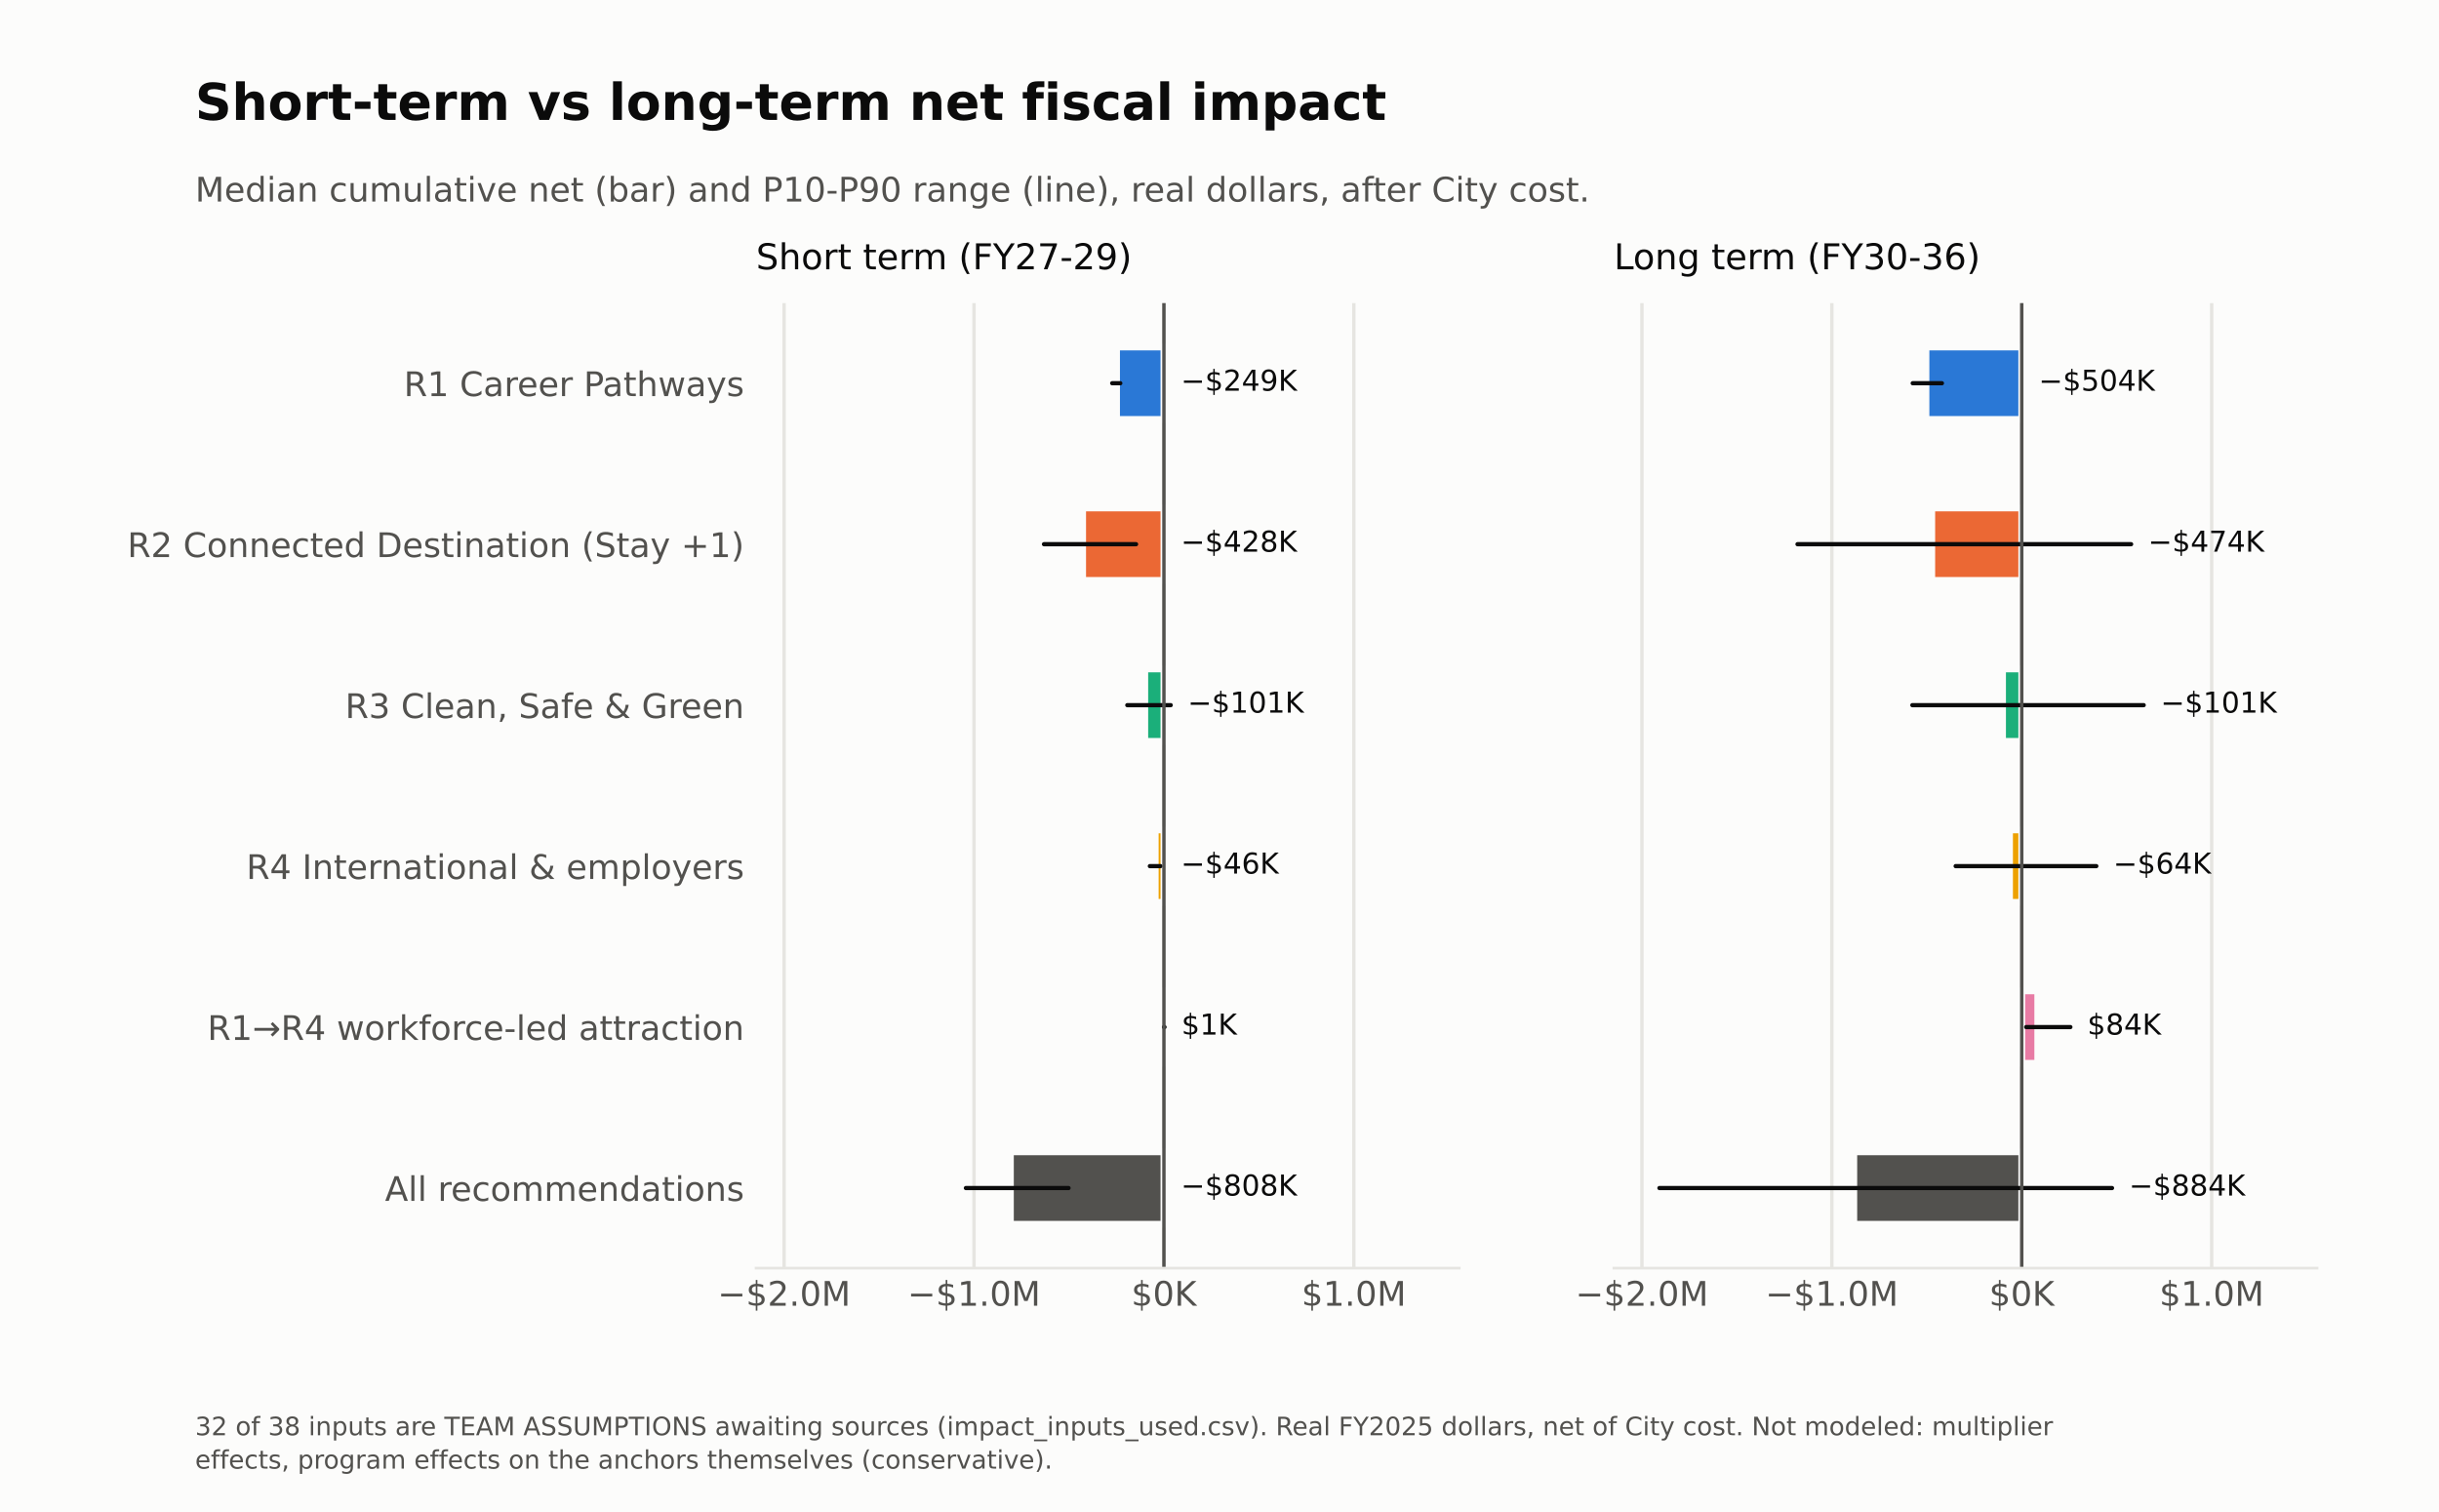
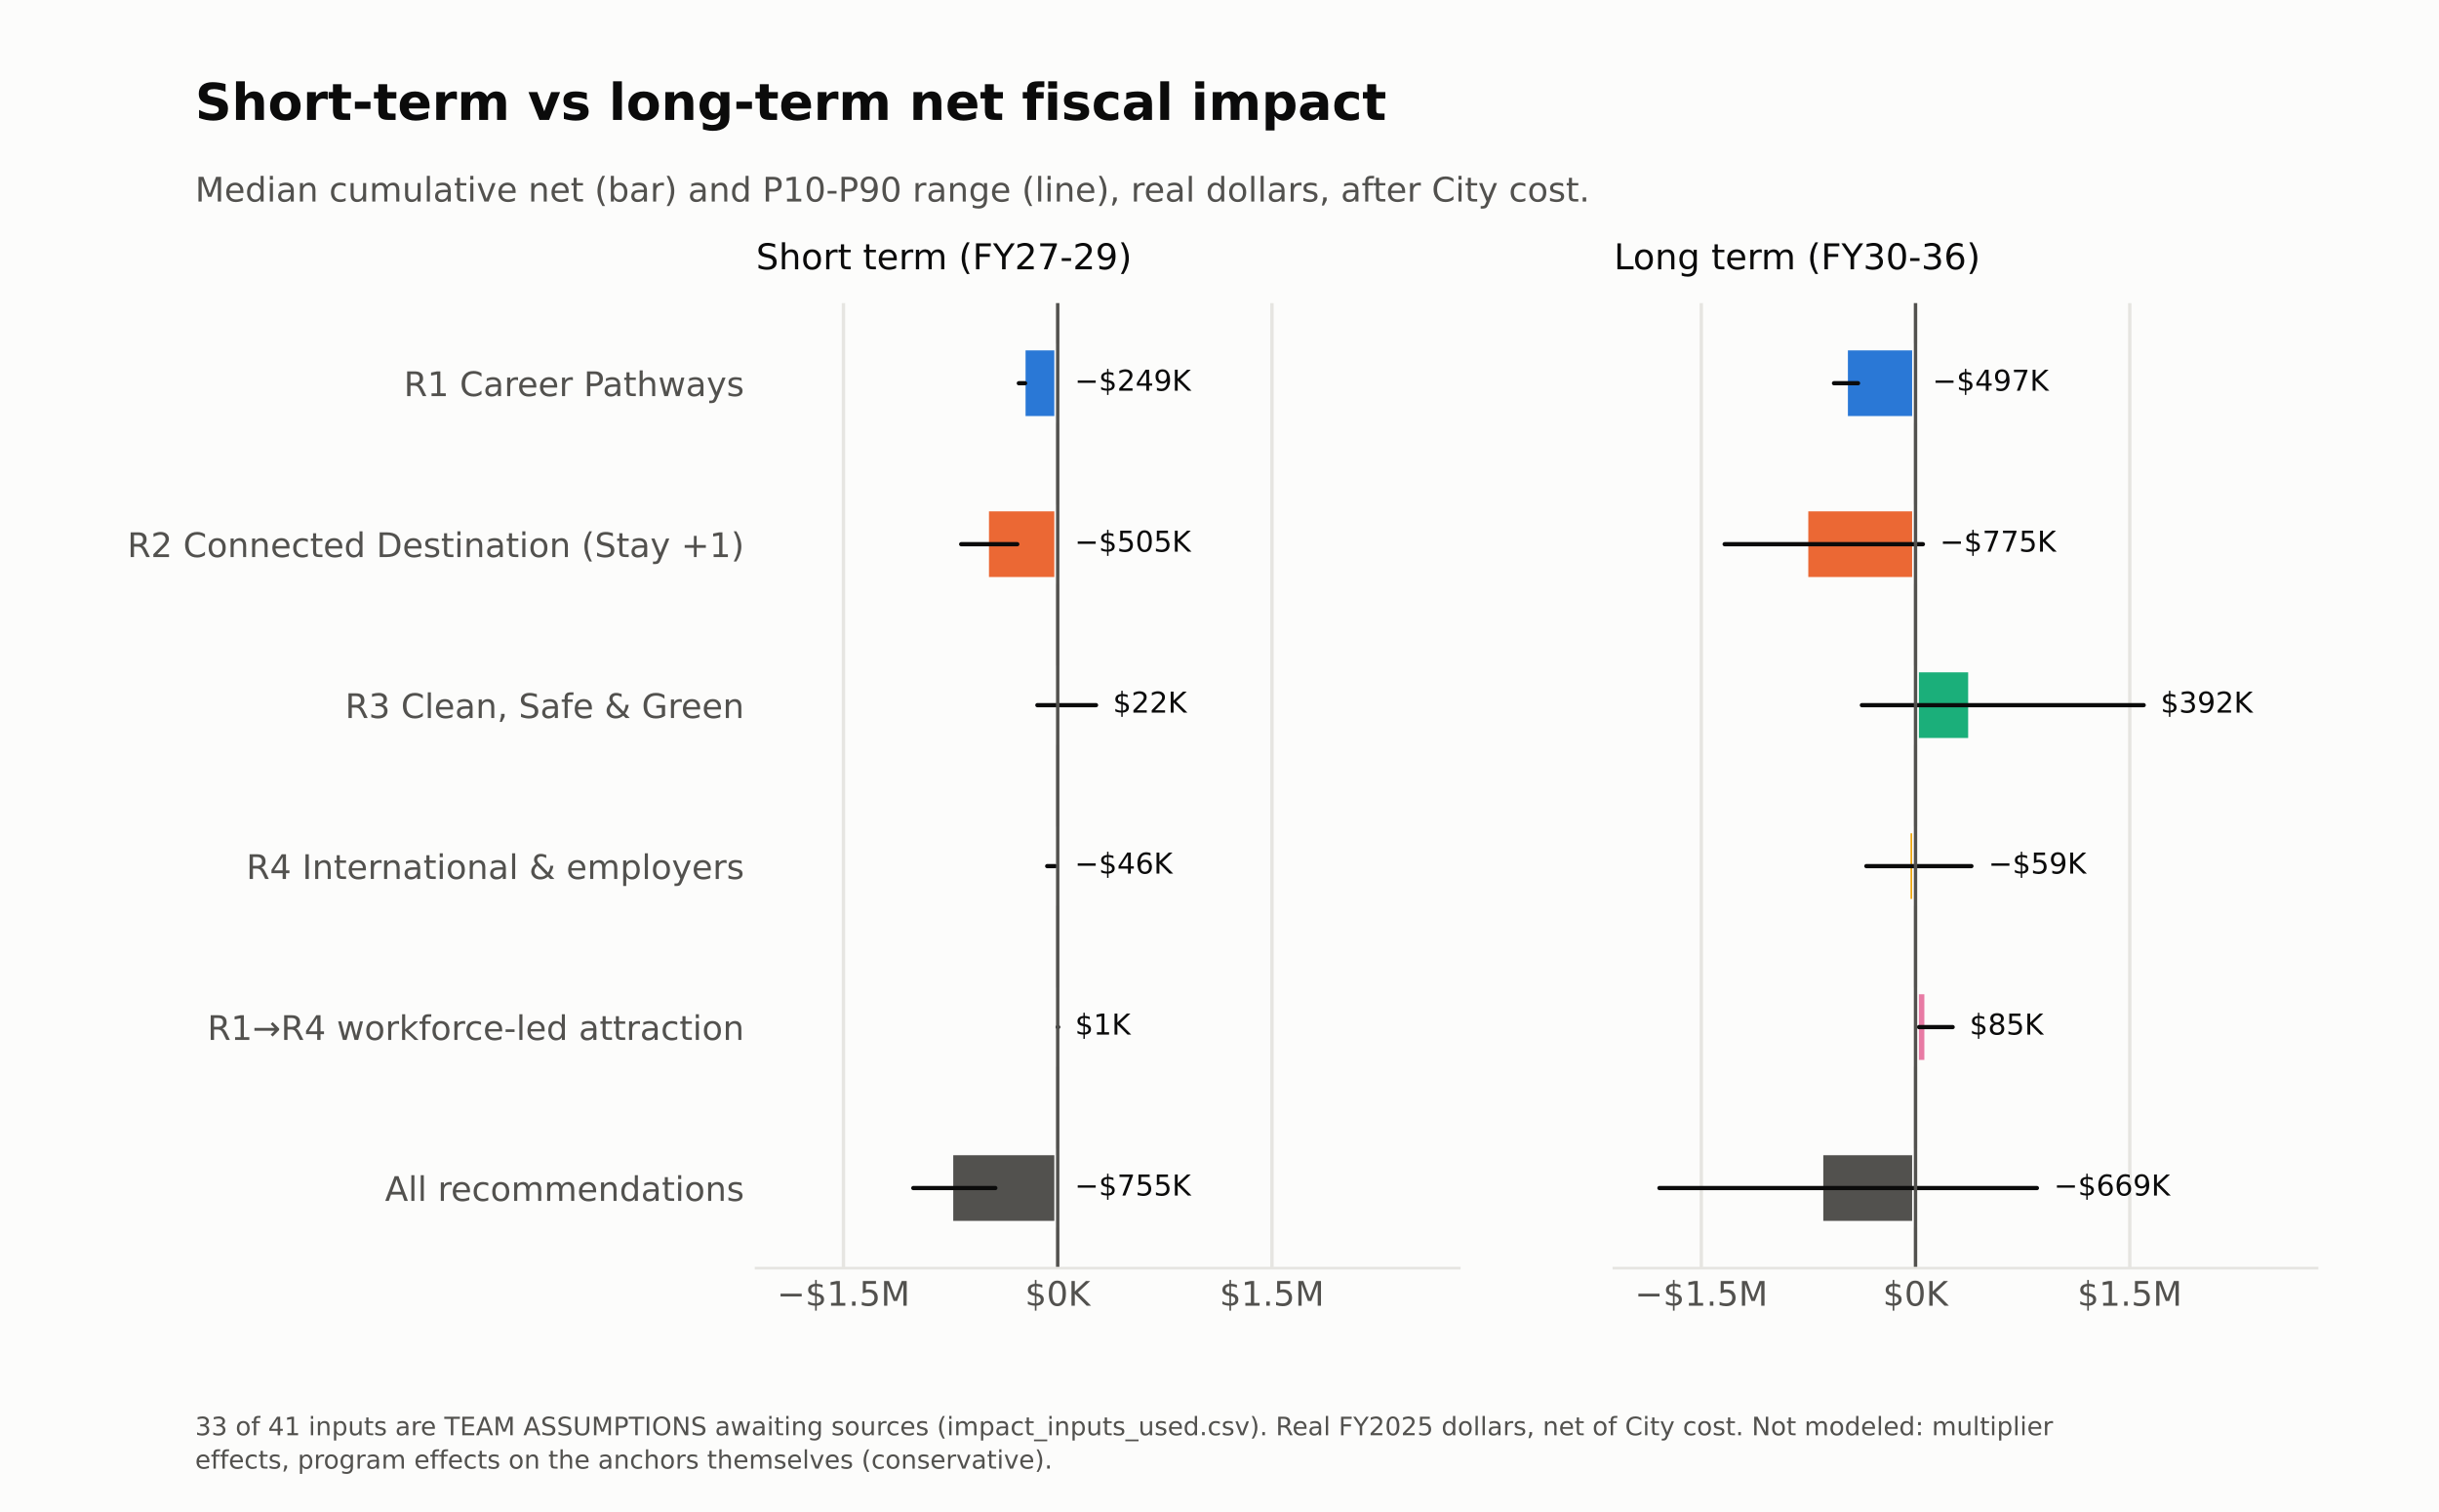
<svg xmlns="http://www.w3.org/2000/svg" width="720pt" height="446.4pt" viewBox="0 0 720 446.4" version="1.1">
  <defs>
    <style type="text/css">*{stroke-linejoin: round; stroke-linecap: butt}</style>
  </defs>
  <g id="figure_1">
    <g id="patch_1">
      <path d="M 0 446.4  L 720 446.4  L 720 0  L 0 0  z " style="fill: #fcfcfb" />
    </g>
    <g id="axes_1">
      <g id="patch_2">
        <path d="M 223.2 374.4  L 430.768 374.4  L 430.768 89.5  L 223.2 89.5  z " style="fill: #fcfcfb" />
      </g>
      <g id="matplotlib.axis_1">
        <g id="xtick_1">
          <g id="line2d_1">
-             <path d="M 231.467 374.4  L 231.467 89.5  " clip-path="url(#p7827987187)" style="fill: none; stroke: #e6e5e1; stroke-linecap: square" />
+             <path d="M 248.992 374.4  L 248.992 89.5  " clip-path="url(#p7827987187)" style="fill: none; stroke: #e6e5e1; stroke-linecap: square" />
          </g>
          <g id="line2d_2" />
          <g id="text_1">
-             <text style="font-size: 10px; font-family: 'DejaVu Sans', 'Bitstream Vera Sans', 'Computer Modern Sans Serif', 'Lucida Grande', 'Verdana', 'Geneva', 'Lucid', 'Arial', 'Helvetica', 'Avant Garde', sans-serif; text-anchor: middle; fill: #52514e" x="231.467" y="385.498" transform="rotate(-0 231.4673 385.4984)">−$2.0M</text>
+             <text style="font-size: 10px; font-family: 'DejaVu Sans', 'Bitstream Vera Sans', 'Computer Modern Sans Serif', 'Lucida Grande', 'Verdana', 'Geneva', 'Lucid', 'Arial', 'Helvetica', 'Avant Garde', sans-serif; text-anchor: middle; fill: #52514e" x="248.992" y="385.498" transform="rotate(-0 248.9922 385.4984)">−$1.5M</text>
          </g>
        </g>
        <g id="xtick_2">
          <g id="line2d_3">
-             <path d="M 287.531 374.4  L 287.531 89.5  " clip-path="url(#p7827987187)" style="fill: none; stroke: #e6e5e1; stroke-linecap: square" />
+             <path d="M 312.237 374.4  L 312.237 89.5  " clip-path="url(#p7827987187)" style="fill: none; stroke: #e6e5e1; stroke-linecap: square" />
          </g>
          <g id="line2d_4" />
          <g id="text_2">
-             <text style="font-size: 10px; font-family: 'DejaVu Sans', 'Bitstream Vera Sans', 'Computer Modern Sans Serif', 'Lucida Grande', 'Verdana', 'Geneva', 'Lucid', 'Arial', 'Helvetica', 'Avant Garde', sans-serif; text-anchor: middle; fill: #52514e" x="287.531" y="385.498" transform="rotate(-0 287.531 385.4984)">−$1.0M</text>
+             <text style="font-size: 10px; font-family: 'DejaVu Sans', 'Bitstream Vera Sans', 'Computer Modern Sans Serif', 'Lucida Grande', 'Verdana', 'Geneva', 'Lucid', 'Arial', 'Helvetica', 'Avant Garde', sans-serif; text-anchor: middle; fill: #52514e" x="312.237" y="385.498" transform="rotate(-0 312.2367 385.4984)">$0K</text>
          </g>
        </g>
        <g id="xtick_3">
          <g id="line2d_5">
-             <path d="M 343.595 374.4  L 343.595 89.5  " clip-path="url(#p7827987187)" style="fill: none; stroke: #e6e5e1; stroke-linecap: square" />
+             <path d="M 375.481 374.4  L 375.481 89.5  " clip-path="url(#p7827987187)" style="fill: none; stroke: #e6e5e1; stroke-linecap: square" />
          </g>
          <g id="line2d_6" />
          <g id="text_3">
-             <text style="font-size: 10px; font-family: 'DejaVu Sans', 'Bitstream Vera Sans', 'Computer Modern Sans Serif', 'Lucida Grande', 'Verdana', 'Geneva', 'Lucid', 'Arial', 'Helvetica', 'Avant Garde', sans-serif; text-anchor: middle; fill: #52514e" x="343.595" y="385.498" transform="rotate(-0 343.5947 385.4984)">$0K</text>
-           </g>
-         </g>
-         <g id="xtick_4">
-           <g id="line2d_7">
-             <path d="M 399.658 374.4  L 399.658 89.5  " clip-path="url(#p7827987187)" style="fill: none; stroke: #e6e5e1; stroke-linecap: square" />
-           </g>
-           <g id="line2d_8" />
-           <g id="text_4">
-             <text style="font-size: 10px; font-family: 'DejaVu Sans', 'Bitstream Vera Sans', 'Computer Modern Sans Serif', 'Lucida Grande', 'Verdana', 'Geneva', 'Lucid', 'Arial', 'Helvetica', 'Avant Garde', sans-serif; text-anchor: middle; fill: #52514e" x="399.658" y="385.498" transform="rotate(-0 399.6583 385.4984)">$1.0M</text>
+             <text style="font-size: 10px; font-family: 'DejaVu Sans', 'Bitstream Vera Sans', 'Computer Modern Sans Serif', 'Lucida Grande', 'Verdana', 'Geneva', 'Lucid', 'Arial', 'Helvetica', 'Avant Garde', sans-serif; text-anchor: middle; fill: #52514e" x="375.481" y="385.498" transform="rotate(-0 375.4812 385.4984)">$1.5M</text>
          </g>
        </g>
      </g>
      <g id="matplotlib.axis_2">
        <g id="ytick_1">
+           <g id="line2d_7" />
+           <g id="text_4">
+             <text style="font-size: 10px; font-family: 'DejaVu Sans', 'Bitstream Vera Sans', 'Computer Modern Sans Serif', 'Lucida Grande', 'Verdana', 'Geneva', 'Lucid', 'Arial', 'Helvetica', 'Avant Garde', sans-serif; text-anchor: end; fill: #52514e" x="219.7" y="116.942" transform="rotate(-0 219.7 116.9419)">R1 Career Pathways</text>
+           </g>
+         </g>
+         <g id="ytick_2">
+           <g id="line2d_8" />
+           <g id="text_5">
+             <text style="font-size: 10px; font-family: 'DejaVu Sans', 'Bitstream Vera Sans', 'Computer Modern Sans Serif', 'Lucida Grande', 'Verdana', 'Geneva', 'Lucid', 'Arial', 'Helvetica', 'Avant Garde', sans-serif; text-anchor: end; fill: #52514e" x="219.7" y="164.465" transform="rotate(-0 219.7 164.4648)">R2 Connected Destination (Stay +1)</text>
+           </g>
+         </g>
+         <g id="ytick_3">
          <g id="line2d_9" />
-           <g id="text_5">
-             <text style="font-size: 10px; font-family: 'DejaVu Sans', 'Bitstream Vera Sans', 'Computer Modern Sans Serif', 'Lucida Grande', 'Verdana', 'Geneva', 'Lucid', 'Arial', 'Helvetica', 'Avant Garde', sans-serif; text-anchor: end; fill: #52514e" x="219.7" y="116.942" transform="rotate(-0 219.7 116.9419)">R1 Career Pathways</text>
-           </g>
-         </g>
-         <g id="ytick_2">
+           <g id="text_6">
+             <text style="font-size: 10px; font-family: 'DejaVu Sans', 'Bitstream Vera Sans', 'Computer Modern Sans Serif', 'Lucida Grande', 'Verdana', 'Geneva', 'Lucid', 'Arial', 'Helvetica', 'Avant Garde', sans-serif; text-anchor: end; fill: #52514e" x="219.7" y="211.988" transform="rotate(-0 219.7 211.9878)">R3 Clean, Safe &amp; Green</text>
+           </g>
+         </g>
+         <g id="ytick_4">
          <g id="line2d_10" />
-           <g id="text_6">
-             <text style="font-size: 10px; font-family: 'DejaVu Sans', 'Bitstream Vera Sans', 'Computer Modern Sans Serif', 'Lucida Grande', 'Verdana', 'Geneva', 'Lucid', 'Arial', 'Helvetica', 'Avant Garde', sans-serif; text-anchor: end; fill: #52514e" x="219.7" y="164.465" transform="rotate(-0 219.7 164.4648)">R2 Connected Destination (Stay +1)</text>
-           </g>
-         </g>
-         <g id="ytick_3">
+           <g id="text_7">
+             <text style="font-size: 10px; font-family: 'DejaVu Sans', 'Bitstream Vera Sans', 'Computer Modern Sans Serif', 'Lucida Grande', 'Verdana', 'Geneva', 'Lucid', 'Arial', 'Helvetica', 'Avant Garde', sans-serif; text-anchor: end; fill: #52514e" x="219.7" y="259.511" transform="rotate(-0 219.7 259.5107)">R4 International &amp; employers</text>
+           </g>
+         </g>
+         <g id="ytick_5">
          <g id="line2d_11" />
-           <g id="text_7">
-             <text style="font-size: 10px; font-family: 'DejaVu Sans', 'Bitstream Vera Sans', 'Computer Modern Sans Serif', 'Lucida Grande', 'Verdana', 'Geneva', 'Lucid', 'Arial', 'Helvetica', 'Avant Garde', sans-serif; text-anchor: end; fill: #52514e" x="219.7" y="211.988" transform="rotate(-0 219.7 211.9878)">R3 Clean, Safe &amp; Green</text>
-           </g>
-         </g>
-         <g id="ytick_4">
+           <g id="text_8">
+             <text style="font-size: 10px; font-family: 'DejaVu Sans', 'Bitstream Vera Sans', 'Computer Modern Sans Serif', 'Lucida Grande', 'Verdana', 'Geneva', 'Lucid', 'Arial', 'Helvetica', 'Avant Garde', sans-serif; text-anchor: end; fill: #52514e" x="219.7" y="307.034" transform="rotate(-0 219.7 307.0336)">R1→R4 workforce-led attraction</text>
+           </g>
+         </g>
+         <g id="ytick_6">
          <g id="line2d_12" />
-           <g id="text_8">
-             <text style="font-size: 10px; font-family: 'DejaVu Sans', 'Bitstream Vera Sans', 'Computer Modern Sans Serif', 'Lucida Grande', 'Verdana', 'Geneva', 'Lucid', 'Arial', 'Helvetica', 'Avant Garde', sans-serif; text-anchor: end; fill: #52514e" x="219.7" y="259.511" transform="rotate(-0 219.7 259.5107)">R4 International &amp; employers</text>
-           </g>
-         </g>
-         <g id="ytick_5">
-           <g id="line2d_13" />
          <g id="text_9">
-             <text style="font-size: 10px; font-family: 'DejaVu Sans', 'Bitstream Vera Sans', 'Computer Modern Sans Serif', 'Lucida Grande', 'Verdana', 'Geneva', 'Lucid', 'Arial', 'Helvetica', 'Avant Garde', sans-serif; text-anchor: end; fill: #52514e" x="219.7" y="307.034" transform="rotate(-0 219.7 307.0336)">R1→R4 workforce-led attraction</text>
-           </g>
-         </g>
-         <g id="ytick_6">
-           <g id="line2d_14" />
-           <g id="text_10">
            <text style="font-size: 10px; font-family: 'DejaVu Sans', 'Bitstream Vera Sans', 'Computer Modern Sans Serif', 'Lucida Grande', 'Verdana', 'Geneva', 'Lucid', 'Arial', 'Helvetica', 'Avant Garde', sans-serif; text-anchor: end; fill: #52514e" x="219.7" y="354.557" transform="rotate(-0 219.7 354.5566)">All recommendations</text>
          </g>
        </g>
      </g>
      <g id="patch_3">
-         <path d="M 343.595 123.835  L 329.612 123.835  L 329.612 102.45  L 343.595 102.45  z " clip-path="url(#p7827987187)" style="fill: #2a78d6; stroke: #fcfcfb; stroke-width: 2; stroke-linejoin: miter" />
+         <path d="M 312.237 123.835  L 301.749 123.835  L 301.749 102.45  L 312.237 102.45  z " clip-path="url(#p7827987187)" style="fill: #2a78d6; stroke: #fcfcfb; stroke-width: 2; stroke-linejoin: miter" />
      </g>
      <g id="patch_4">
-         <path d="M 343.595 171.358  L 319.6 171.358  L 319.6 149.973  L 343.595 149.973  z " clip-path="url(#p7827987187)" style="fill: #eb6834; stroke: #fcfcfb; stroke-width: 2; stroke-linejoin: miter" />
+         <path d="M 312.237 171.358  L 290.947 171.358  L 290.947 149.973  L 312.237 149.973  z " clip-path="url(#p7827987187)" style="fill: #eb6834; stroke: #fcfcfb; stroke-width: 2; stroke-linejoin: miter" />
      </g>
      <g id="patch_5">
-         <path d="M 343.595 218.881  L 337.943 218.881  L 337.943 197.496  L 343.595 197.496  z " clip-path="url(#p7827987187)" style="fill: #1baf7a; stroke: #fcfcfb; stroke-width: 2; stroke-linejoin: miter" />
+         <path d="M 312.237 218.881  L 313.148 218.881  L 313.148 197.496  L 312.237 197.496  z " clip-path="url(#p7827987187)" style="fill: #1baf7a; stroke: #fcfcfb; stroke-width: 2; stroke-linejoin: miter" />
      </g>
      <g id="patch_6">
-         <path d="M 343.595 266.404  L 341.031 266.404  L 341.031 245.019  L 343.595 245.019  z " clip-path="url(#p7827987187)" style="fill: #eda100; stroke: #fcfcfb; stroke-width: 2; stroke-linejoin: miter" />
+         <path d="M 312.237 266.404  L 310.296 266.404  L 310.296 245.019  L 312.237 245.019  z " clip-path="url(#p7827987187)" style="fill: #eda100; stroke: #fcfcfb; stroke-width: 2; stroke-linejoin: miter" />
      </g>
      <g id="patch_7">
-         <path d="M 343.595 313.927  L 343.652 313.927  L 343.652 292.542  L 343.595 292.542  z " clip-path="url(#p7827987187)" style="fill: #e87ba4; stroke: #fcfcfb; stroke-width: 2; stroke-linejoin: miter" />
+         <path d="M 312.237 313.927  L 312.28 313.927  L 312.28 292.542  L 312.237 292.542  z " clip-path="url(#p7827987187)" style="fill: #e87ba4; stroke: #fcfcfb; stroke-width: 2; stroke-linejoin: miter" />
      </g>
      <g id="patch_8">
-         <path d="M 343.595 361.45  L 298.277 361.45  L 298.277 340.065  L 343.595 340.065  z " clip-path="url(#p7827987187)" style="fill: #52514e; stroke: #fcfcfb; stroke-width: 2; stroke-linejoin: miter" />
+         <path d="M 312.237 361.45  L 280.399 361.45  L 280.399 340.065  L 312.237 340.065  z " clip-path="url(#p7827987187)" style="fill: #52514e; stroke: #fcfcfb; stroke-width: 2; stroke-linejoin: miter" />
+       </g>
+       <g id="line2d_13">
+         <path d="M 300.764 113.143  L 302.605 113.143  " clip-path="url(#p7827987187)" style="fill: none; stroke: #0b0b0b; stroke-width: 1.25; stroke-linecap: round" />
+       </g>
+       <g id="line2d_14">
+         <path d="M 283.738 160.666  L 300.303 160.666  " clip-path="url(#p7827987187)" style="fill: none; stroke: #0b0b0b; stroke-width: 1.25; stroke-linecap: round" />
      </g>
      <g id="line2d_15">
-         <path d="M 328.321 113.143  L 330.716 113.143  " clip-path="url(#p7827987187)" style="fill: none; stroke: #0b0b0b; stroke-width: 1.25; stroke-linecap: round" />
+         <path d="M 306.233 208.189  L 323.551 208.189  " clip-path="url(#p7827987187)" style="fill: none; stroke: #0b0b0b; stroke-width: 1.25; stroke-linecap: round" />
      </g>
      <g id="line2d_16">
-         <path d="M 308.186 160.666  L 335.368 160.666  " clip-path="url(#p7827987187)" style="fill: none; stroke: #0b0b0b; stroke-width: 1.25; stroke-linecap: round" />
+         <path d="M 309.137 255.711  L 311.487 255.711  " clip-path="url(#p7827987187)" style="fill: none; stroke: #0b0b0b; stroke-width: 1.25; stroke-linecap: round" />
      </g>
      <g id="line2d_17">
-         <path d="M 332.783 208.189  L 345.602 208.189  " clip-path="url(#p7827987187)" style="fill: none; stroke: #0b0b0b; stroke-width: 1.25; stroke-linecap: round" />
+         <path d="M 312.249 303.234  L 312.369 303.234  " clip-path="url(#p7827987187)" style="fill: none; stroke: #0b0b0b; stroke-width: 1.25; stroke-linecap: round" />
      </g>
      <g id="line2d_18">
-         <path d="M 339.442 255.711  L 342.571 255.711  " clip-path="url(#p7827987187)" style="fill: none; stroke: #0b0b0b; stroke-width: 1.25; stroke-linecap: round" />
+         <path d="M 269.611 350.757  L 293.822 350.757  " clip-path="url(#p7827987187)" style="fill: none; stroke: #0b0b0b; stroke-width: 1.25; stroke-linecap: round" />
      </g>
      <g id="line2d_19">
-         <path d="M 343.611 303.234  L 343.77 303.234  " clip-path="url(#p7827987187)" style="fill: none; stroke: #0b0b0b; stroke-width: 1.25; stroke-linecap: round" />
-       </g>
-       <g id="line2d_20">
-         <path d="M 285.135 350.757  L 315.434 350.757  " clip-path="url(#p7827987187)" style="fill: none; stroke: #0b0b0b; stroke-width: 1.25; stroke-linecap: round" />
-       </g>
-       <g id="line2d_21">
-         <path d="M 343.595 374.4  L 343.595 89.5  " clip-path="url(#p7827987187)" style="fill: none; stroke: #52514e; stroke-linecap: square" />
+         <path d="M 312.237 374.4  L 312.237 89.5  " clip-path="url(#p7827987187)" style="fill: none; stroke: #52514e; stroke-linecap: square" />
      </g>
      <g id="patch_9">
        <path d="M 223.2 374.4  L 430.768 374.4  " style="fill: none; stroke: #e6e5e1; stroke-width: 0.8; stroke-linejoin: miter; stroke-linecap: square" />
      </g>
+       <g id="text_10">
+         <text style="font-size: 8.5px; font-family: 'DejaVu Sans', 'Bitstream Vera Sans', 'Computer Modern Sans Serif', 'Lucida Grande', 'Verdana', 'Geneva', 'Lucid', 'Arial', 'Helvetica', 'Avant Garde', sans-serif; text-anchor: start; fill: #0b0b0b" x="317.237" y="115.351" transform="rotate(-0 317.2367 115.351)">−$249K</text>
+       </g>
      <g id="text_11">
-         <text style="font-size: 8.5px; font-family: 'DejaVu Sans', 'Bitstream Vera Sans', 'Computer Modern Sans Serif', 'Lucida Grande', 'Verdana', 'Geneva', 'Lucid', 'Arial', 'Helvetica', 'Avant Garde', sans-serif; text-anchor: start; fill: #0b0b0b" x="348.595" y="115.351" transform="rotate(-0 348.5947 115.351)">−$249K</text>
+         <text style="font-size: 8.5px; font-family: 'DejaVu Sans', 'Bitstream Vera Sans', 'Computer Modern Sans Serif', 'Lucida Grande', 'Verdana', 'Geneva', 'Lucid', 'Arial', 'Helvetica', 'Avant Garde', sans-serif; text-anchor: start; fill: #0b0b0b" x="317.237" y="162.874" transform="rotate(-0 317.2367 162.8739)">−$505K</text>
      </g>
      <g id="text_12">
-         <text style="font-size: 8.5px; font-family: 'DejaVu Sans', 'Bitstream Vera Sans', 'Computer Modern Sans Serif', 'Lucida Grande', 'Verdana', 'Geneva', 'Lucid', 'Arial', 'Helvetica', 'Avant Garde', sans-serif; text-anchor: start; fill: #0b0b0b" x="348.595" y="162.874" transform="rotate(-0 348.5947 162.8739)">−$428K</text>
+         <text style="font-size: 8.5px; font-family: 'DejaVu Sans', 'Bitstream Vera Sans', 'Computer Modern Sans Serif', 'Lucida Grande', 'Verdana', 'Geneva', 'Lucid', 'Arial', 'Helvetica', 'Avant Garde', sans-serif; text-anchor: start; fill: #0b0b0b" x="328.551" y="210.397" transform="rotate(-0 328.551 210.3969)">$22K</text>
      </g>
      <g id="text_13">
-         <text style="font-size: 8.5px; font-family: 'DejaVu Sans', 'Bitstream Vera Sans', 'Computer Modern Sans Serif', 'Lucida Grande', 'Verdana', 'Geneva', 'Lucid', 'Arial', 'Helvetica', 'Avant Garde', sans-serif; text-anchor: start; fill: #0b0b0b" x="350.602" y="210.397" transform="rotate(-0 350.6016 210.3969)">−$101K</text>
+         <text style="font-size: 8.5px; font-family: 'DejaVu Sans', 'Bitstream Vera Sans', 'Computer Modern Sans Serif', 'Lucida Grande', 'Verdana', 'Geneva', 'Lucid', 'Arial', 'Helvetica', 'Avant Garde', sans-serif; text-anchor: start; fill: #0b0b0b" x="317.237" y="257.92" transform="rotate(-0 317.2367 257.9198)">−$46K</text>
      </g>
      <g id="text_14">
-         <text style="font-size: 8.5px; font-family: 'DejaVu Sans', 'Bitstream Vera Sans', 'Computer Modern Sans Serif', 'Lucida Grande', 'Verdana', 'Geneva', 'Lucid', 'Arial', 'Helvetica', 'Avant Garde', sans-serif; text-anchor: start; fill: #0b0b0b" x="348.595" y="257.92" transform="rotate(-0 348.5947 257.9198)">−$46K</text>
+         <text style="font-size: 8.5px; font-family: 'DejaVu Sans', 'Bitstream Vera Sans', 'Computer Modern Sans Serif', 'Lucida Grande', 'Verdana', 'Geneva', 'Lucid', 'Arial', 'Helvetica', 'Avant Garde', sans-serif; text-anchor: start; fill: #0b0b0b" x="317.369" y="305.443" transform="rotate(-0 317.3693 305.4427)">$1K</text>
      </g>
      <g id="text_15">
-         <text style="font-size: 8.5px; font-family: 'DejaVu Sans', 'Bitstream Vera Sans', 'Computer Modern Sans Serif', 'Lucida Grande', 'Verdana', 'Geneva', 'Lucid', 'Arial', 'Helvetica', 'Avant Garde', sans-serif; text-anchor: start; fill: #0b0b0b" x="348.77" y="305.443" transform="rotate(-0 348.7697 305.4427)">$1K</text>
+         <text style="font-size: 8.5px; font-family: 'DejaVu Sans', 'Bitstream Vera Sans', 'Computer Modern Sans Serif', 'Lucida Grande', 'Verdana', 'Geneva', 'Lucid', 'Arial', 'Helvetica', 'Avant Garde', sans-serif; text-anchor: start; fill: #0b0b0b" x="317.237" y="352.966" transform="rotate(-0 317.2367 352.9657)">−$755K</text>
      </g>
      <g id="text_16">
-         <text style="font-size: 8.5px; font-family: 'DejaVu Sans', 'Bitstream Vera Sans', 'Computer Modern Sans Serif', 'Lucida Grande', 'Verdana', 'Geneva', 'Lucid', 'Arial', 'Helvetica', 'Avant Garde', sans-serif; text-anchor: start; fill: #0b0b0b" x="348.595" y="352.966" transform="rotate(-0 348.5947 352.9657)">−$808K</text>
-       </g>
-       <g id="text_17">
        <text style="font-size: 10.5px; font-family: 'DejaVu Sans', 'Bitstream Vera Sans', 'Computer Modern Sans Serif', 'Lucida Grande', 'Verdana', 'Geneva', 'Lucid', 'Arial', 'Helvetica', 'Avant Garde', sans-serif; text-anchor: start; fill: #0b0b0b" x="223.2" y="79.5" transform="rotate(-0 223.2 79.5)">Short term (FY27-29)</text>
      </g>
    </g>
    <g id="axes_2">
      <g id="patch_10">
        <path d="M 476.432 374.4  L 684 374.4  L 684 89.5  L 476.432 89.5  z " style="fill: #fcfcfb" />
      </g>
      <g id="matplotlib.axis_3">
+         <g id="xtick_4">
+           <g id="line2d_20">
+             <path d="M 502.225 374.4  L 502.225 89.5  " clip-path="url(#p187084e2e0)" style="fill: none; stroke: #e6e5e1; stroke-linecap: square" />
+           </g>
+           <g id="line2d_21" />
+           <g id="text_17">
+             <text style="font-size: 10px; font-family: 'DejaVu Sans', 'Bitstream Vera Sans', 'Computer Modern Sans Serif', 'Lucida Grande', 'Verdana', 'Geneva', 'Lucid', 'Arial', 'Helvetica', 'Avant Garde', sans-serif; text-anchor: middle; fill: #52514e" x="502.225" y="385.498" transform="rotate(-0 502.2247 385.4984)">−$1.5M</text>
+           </g>
+         </g>
        <g id="xtick_5">
          <g id="line2d_22">
-             <path d="M 484.7 374.4  L 484.7 89.5  " clip-path="url(#p187084e2e0)" style="fill: none; stroke: #e6e5e1; stroke-linecap: square" />
+             <path d="M 565.469 374.4  L 565.469 89.5  " clip-path="url(#p187084e2e0)" style="fill: none; stroke: #e6e5e1; stroke-linecap: square" />
          </g>
          <g id="line2d_23" />
          <g id="text_18">
-             <text style="font-size: 10px; font-family: 'DejaVu Sans', 'Bitstream Vera Sans', 'Computer Modern Sans Serif', 'Lucida Grande', 'Verdana', 'Geneva', 'Lucid', 'Arial', 'Helvetica', 'Avant Garde', sans-serif; text-anchor: middle; fill: #52514e" x="484.7" y="385.498" transform="rotate(-0 484.6997 385.4984)">−$2.0M</text>
+             <text style="font-size: 10px; font-family: 'DejaVu Sans', 'Bitstream Vera Sans', 'Computer Modern Sans Serif', 'Lucida Grande', 'Verdana', 'Geneva', 'Lucid', 'Arial', 'Helvetica', 'Avant Garde', sans-serif; text-anchor: middle; fill: #52514e" x="565.469" y="385.498" transform="rotate(-0 565.4691 385.4984)">$0K</text>
          </g>
        </g>
        <g id="xtick_6">
          <g id="line2d_24">
-             <path d="M 540.763 374.4  L 540.763 89.5  " clip-path="url(#p187084e2e0)" style="fill: none; stroke: #e6e5e1; stroke-linecap: square" />
+             <path d="M 628.714 374.4  L 628.714 89.5  " clip-path="url(#p187084e2e0)" style="fill: none; stroke: #e6e5e1; stroke-linecap: square" />
          </g>
          <g id="line2d_25" />
          <g id="text_19">
-             <text style="font-size: 10px; font-family: 'DejaVu Sans', 'Bitstream Vera Sans', 'Computer Modern Sans Serif', 'Lucida Grande', 'Verdana', 'Geneva', 'Lucid', 'Arial', 'Helvetica', 'Avant Garde', sans-serif; text-anchor: middle; fill: #52514e" x="540.763" y="385.498" transform="rotate(-0 540.7634 385.4984)">−$1.0M</text>
-           </g>
-         </g>
-         <g id="xtick_7">
-           <g id="line2d_26">
-             <path d="M 596.827 374.4  L 596.827 89.5  " clip-path="url(#p187084e2e0)" style="fill: none; stroke: #e6e5e1; stroke-linecap: square" />
-           </g>
-           <g id="line2d_27" />
-           <g id="text_20">
-             <text style="font-size: 10px; font-family: 'DejaVu Sans', 'Bitstream Vera Sans', 'Computer Modern Sans Serif', 'Lucida Grande', 'Verdana', 'Geneva', 'Lucid', 'Arial', 'Helvetica', 'Avant Garde', sans-serif; text-anchor: middle; fill: #52514e" x="596.827" y="385.498" transform="rotate(-0 596.8271 385.4984)">$0K</text>
-           </g>
-         </g>
-         <g id="xtick_8">
-           <g id="line2d_28">
-             <path d="M 652.891 374.4  L 652.891 89.5  " clip-path="url(#p187084e2e0)" style="fill: none; stroke: #e6e5e1; stroke-linecap: square" />
-           </g>
-           <g id="line2d_29" />
-           <g id="text_21">
-             <text style="font-size: 10px; font-family: 'DejaVu Sans', 'Bitstream Vera Sans', 'Computer Modern Sans Serif', 'Lucida Grande', 'Verdana', 'Geneva', 'Lucid', 'Arial', 'Helvetica', 'Avant Garde', sans-serif; text-anchor: middle; fill: #52514e" x="652.891" y="385.498" transform="rotate(-0 652.8908 385.4984)">$1.0M</text>
+             <text style="font-size: 10px; font-family: 'DejaVu Sans', 'Bitstream Vera Sans', 'Computer Modern Sans Serif', 'Lucida Grande', 'Verdana', 'Geneva', 'Lucid', 'Arial', 'Helvetica', 'Avant Garde', sans-serif; text-anchor: middle; fill: #52514e" x="628.714" y="385.498" transform="rotate(-0 628.7136 385.4984)">$1.5M</text>
          </g>
        </g>
      </g>
      <g id="matplotlib.axis_4">
        <g id="ytick_7">
+           <g id="line2d_26" />
+         </g>
+         <g id="ytick_8">
+           <g id="line2d_27" />
+         </g>
+         <g id="ytick_9">
+           <g id="line2d_28" />
+         </g>
+         <g id="ytick_10">
+           <g id="line2d_29" />
+         </g>
+         <g id="ytick_11">
          <g id="line2d_30" />
        </g>
-         <g id="ytick_8">
+         <g id="ytick_12">
          <g id="line2d_31" />
        </g>
-         <g id="ytick_9">
-           <g id="line2d_32" />
-         </g>
-         <g id="ytick_10">
-           <g id="line2d_33" />
-         </g>
-         <g id="ytick_11">
-           <g id="line2d_34" />
-         </g>
-         <g id="ytick_12">
-           <g id="line2d_35" />
-         </g>
      </g>
      <g id="patch_11">
-         <path d="M 596.827 123.835  L 568.554 123.835  L 568.554 102.45  L 596.827 102.45  z " clip-path="url(#p187084e2e0)" style="fill: #2a78d6; stroke: #fcfcfb; stroke-width: 2; stroke-linejoin: miter" />
+         <path d="M 565.469 123.835  L 544.504 123.835  L 544.504 102.45  L 565.469 102.45  z " clip-path="url(#p187084e2e0)" style="fill: #2a78d6; stroke: #fcfcfb; stroke-width: 2; stroke-linejoin: miter" />
      </g>
      <g id="patch_12">
-         <path d="M 596.827 171.358  L 570.261 171.358  L 570.261 149.973  L 596.827 149.973  z " clip-path="url(#p187084e2e0)" style="fill: #eb6834; stroke: #fcfcfb; stroke-width: 2; stroke-linejoin: miter" />
+         <path d="M 565.469 171.358  L 532.814 171.358  L 532.814 149.973  L 565.469 149.973  z " clip-path="url(#p187084e2e0)" style="fill: #eb6834; stroke: #fcfcfb; stroke-width: 2; stroke-linejoin: miter" />
      </g>
      <g id="patch_13">
-         <path d="M 596.827 218.881  L 591.158 218.881  L 591.158 197.496  L 596.827 197.496  z " clip-path="url(#p187084e2e0)" style="fill: #1baf7a; stroke: #fcfcfb; stroke-width: 2; stroke-linejoin: miter" />
+         <path d="M 565.469 218.881  L 582.008 218.881  L 582.008 197.496  L 565.469 197.496  z " clip-path="url(#p187084e2e0)" style="fill: #1baf7a; stroke: #fcfcfb; stroke-width: 2; stroke-linejoin: miter" />
      </g>
      <g id="patch_14">
-         <path d="M 596.827 266.404  L 593.222 266.404  L 593.222 245.019  L 596.827 245.019  z " clip-path="url(#p187084e2e0)" style="fill: #eda100; stroke: #fcfcfb; stroke-width: 2; stroke-linejoin: miter" />
+         <path d="M 565.469 266.404  L 562.994 266.404  L 562.994 245.019  L 565.469 245.019  z " clip-path="url(#p187084e2e0)" style="fill: #eda100; stroke: #fcfcfb; stroke-width: 2; stroke-linejoin: miter" />
      </g>
      <g id="patch_15">
-         <path d="M 596.827 313.927  L 601.553 313.927  L 601.553 292.542  L 596.827 292.542  z " clip-path="url(#p187084e2e0)" style="fill: #e87ba4; stroke: #fcfcfb; stroke-width: 2; stroke-linejoin: miter" />
+         <path d="M 565.469 313.927  L 569.073 313.927  L 569.073 292.542  L 565.469 292.542  z " clip-path="url(#p187084e2e0)" style="fill: #e87ba4; stroke: #fcfcfb; stroke-width: 2; stroke-linejoin: miter" />
      </g>
      <g id="patch_16">
-         <path d="M 596.827 361.45  L 547.245 361.45  L 547.245 340.065  L 596.827 340.065  z " clip-path="url(#p187084e2e0)" style="fill: #52514e; stroke: #fcfcfb; stroke-width: 2; stroke-linejoin: miter" />
+         <path d="M 565.469 361.45  L 537.243 361.45  L 537.243 340.065  L 565.469 340.065  z " clip-path="url(#p187084e2e0)" style="fill: #52514e; stroke: #fcfcfb; stroke-width: 2; stroke-linejoin: miter" />
+       </g>
+       <g id="line2d_32">
+         <path d="M 541.405 113.143  L 548.496 113.143  " clip-path="url(#p187084e2e0)" style="fill: none; stroke: #0b0b0b; stroke-width: 1.25; stroke-linecap: round" />
+       </g>
+       <g id="line2d_33">
+         <path d="M 509.122 160.666  L 567.649 160.666  " clip-path="url(#p187084e2e0)" style="fill: none; stroke: #0b0b0b; stroke-width: 1.25; stroke-linecap: round" />
+       </g>
+       <g id="line2d_34">
+         <path d="M 549.637 208.189  L 632.823 208.189  " clip-path="url(#p187084e2e0)" style="fill: none; stroke: #0b0b0b; stroke-width: 1.25; stroke-linecap: round" />
+       </g>
+       <g id="line2d_35">
+         <path d="M 550.956 255.711  L 581.97 255.711  " clip-path="url(#p187084e2e0)" style="fill: none; stroke: #0b0b0b; stroke-width: 1.25; stroke-linecap: round" />
      </g>
      <g id="line2d_36">
-         <path d="M 564.638 113.143  L 573.259 113.143  " clip-path="url(#p187084e2e0)" style="fill: none; stroke: #0b0b0b; stroke-width: 1.25; stroke-linecap: round" />
+         <path d="M 566.486 303.234  L 576.43 303.234  " clip-path="url(#p187084e2e0)" style="fill: none; stroke: #0b0b0b; stroke-width: 1.25; stroke-linecap: round" />
      </g>
      <g id="line2d_37">
-         <path d="M 530.629 160.666  L 629.114 160.666  " clip-path="url(#p187084e2e0)" style="fill: none; stroke: #0b0b0b; stroke-width: 1.25; stroke-linecap: round" />
+         <path d="M 489.87 350.757  L 601.3 350.757  " clip-path="url(#p187084e2e0)" style="fill: none; stroke: #0b0b0b; stroke-width: 1.25; stroke-linecap: round" />
      </g>
      <g id="line2d_38">
-         <path d="M 564.527 208.189  L 632.823 208.189  " clip-path="url(#p187084e2e0)" style="fill: none; stroke: #0b0b0b; stroke-width: 1.25; stroke-linecap: round" />
-       </g>
-       <g id="line2d_39">
-         <path d="M 577.315 255.711  L 618.837 255.711  " clip-path="url(#p187084e2e0)" style="fill: none; stroke: #0b0b0b; stroke-width: 1.25; stroke-linecap: round" />
-       </g>
-       <g id="line2d_40">
-         <path d="M 598.139 303.234  L 611.18 303.234  " clip-path="url(#p187084e2e0)" style="fill: none; stroke: #0b0b0b; stroke-width: 1.25; stroke-linecap: round" />
-       </g>
-       <g id="line2d_41">
-         <path d="M 489.87 350.757  L 623.476 350.757  " clip-path="url(#p187084e2e0)" style="fill: none; stroke: #0b0b0b; stroke-width: 1.25; stroke-linecap: round" />
-       </g>
-       <g id="line2d_42">
-         <path d="M 596.827 374.4  L 596.827 89.5  " clip-path="url(#p187084e2e0)" style="fill: none; stroke: #52514e; stroke-linecap: square" />
+         <path d="M 565.469 374.4  L 565.469 89.5  " clip-path="url(#p187084e2e0)" style="fill: none; stroke: #52514e; stroke-linecap: square" />
      </g>
      <g id="patch_17">
        <path d="M 476.432 374.4  L 684 374.4  " style="fill: none; stroke: #e6e5e1; stroke-width: 0.8; stroke-linejoin: miter; stroke-linecap: square" />
      </g>
+       <g id="text_20">
+         <text style="font-size: 8.5px; font-family: 'DejaVu Sans', 'Bitstream Vera Sans', 'Computer Modern Sans Serif', 'Lucida Grande', 'Verdana', 'Geneva', 'Lucid', 'Arial', 'Helvetica', 'Avant Garde', sans-serif; text-anchor: start; fill: #0b0b0b" x="570.469" y="115.351" transform="rotate(-0 570.4691 115.351)">−$497K</text>
+       </g>
+       <g id="text_21">
+         <text style="font-size: 8.5px; font-family: 'DejaVu Sans', 'Bitstream Vera Sans', 'Computer Modern Sans Serif', 'Lucida Grande', 'Verdana', 'Geneva', 'Lucid', 'Arial', 'Helvetica', 'Avant Garde', sans-serif; text-anchor: start; fill: #0b0b0b" x="572.649" y="162.874" transform="rotate(-0 572.6491 162.8739)">−$775K</text>
+       </g>
      <g id="text_22">
-         <text style="font-size: 8.5px; font-family: 'DejaVu Sans', 'Bitstream Vera Sans', 'Computer Modern Sans Serif', 'Lucida Grande', 'Verdana', 'Geneva', 'Lucid', 'Arial', 'Helvetica', 'Avant Garde', sans-serif; text-anchor: start; fill: #0b0b0b" x="601.827" y="115.351" transform="rotate(-0 601.8271 115.351)">−$504K</text>
+         <text style="font-size: 8.5px; font-family: 'DejaVu Sans', 'Bitstream Vera Sans', 'Computer Modern Sans Serif', 'Lucida Grande', 'Verdana', 'Geneva', 'Lucid', 'Arial', 'Helvetica', 'Avant Garde', sans-serif; text-anchor: start; fill: #0b0b0b" x="637.823" y="210.397" transform="rotate(-0 637.8229 210.3969)">$392K</text>
      </g>
      <g id="text_23">
-         <text style="font-size: 8.5px; font-family: 'DejaVu Sans', 'Bitstream Vera Sans', 'Computer Modern Sans Serif', 'Lucida Grande', 'Verdana', 'Geneva', 'Lucid', 'Arial', 'Helvetica', 'Avant Garde', sans-serif; text-anchor: start; fill: #0b0b0b" x="634.114" y="162.874" transform="rotate(-0 634.1137 162.8739)">−$474K</text>
+         <text style="font-size: 8.5px; font-family: 'DejaVu Sans', 'Bitstream Vera Sans', 'Computer Modern Sans Serif', 'Lucida Grande', 'Verdana', 'Geneva', 'Lucid', 'Arial', 'Helvetica', 'Avant Garde', sans-serif; text-anchor: start; fill: #0b0b0b" x="586.97" y="257.92" transform="rotate(-0 586.9696 257.9198)">−$59K</text>
      </g>
      <g id="text_24">
-         <text style="font-size: 8.5px; font-family: 'DejaVu Sans', 'Bitstream Vera Sans', 'Computer Modern Sans Serif', 'Lucida Grande', 'Verdana', 'Geneva', 'Lucid', 'Arial', 'Helvetica', 'Avant Garde', sans-serif; text-anchor: start; fill: #0b0b0b" x="637.823" y="210.397" transform="rotate(-0 637.8229 210.3969)">−$101K</text>
+         <text style="font-size: 8.5px; font-family: 'DejaVu Sans', 'Bitstream Vera Sans', 'Computer Modern Sans Serif', 'Lucida Grande', 'Verdana', 'Geneva', 'Lucid', 'Arial', 'Helvetica', 'Avant Garde', sans-serif; text-anchor: start; fill: #0b0b0b" x="581.43" y="305.443" transform="rotate(-0 581.43 305.4427)">$85K</text>
      </g>
      <g id="text_25">
-         <text style="font-size: 8.5px; font-family: 'DejaVu Sans', 'Bitstream Vera Sans', 'Computer Modern Sans Serif', 'Lucida Grande', 'Verdana', 'Geneva', 'Lucid', 'Arial', 'Helvetica', 'Avant Garde', sans-serif; text-anchor: start; fill: #0b0b0b" x="623.837" y="257.92" transform="rotate(-0 623.8369 257.9198)">−$64K</text>
+         <text style="font-size: 8.5px; font-family: 'DejaVu Sans', 'Bitstream Vera Sans', 'Computer Modern Sans Serif', 'Lucida Grande', 'Verdana', 'Geneva', 'Lucid', 'Arial', 'Helvetica', 'Avant Garde', sans-serif; text-anchor: start; fill: #0b0b0b" x="606.3" y="352.966" transform="rotate(-0 606.3004 352.9657)">−$669K</text>
      </g>
      <g id="text_26">
-         <text style="font-size: 8.5px; font-family: 'DejaVu Sans', 'Bitstream Vera Sans', 'Computer Modern Sans Serif', 'Lucida Grande', 'Verdana', 'Geneva', 'Lucid', 'Arial', 'Helvetica', 'Avant Garde', sans-serif; text-anchor: start; fill: #0b0b0b" x="616.18" y="305.443" transform="rotate(-0 616.1796 305.4427)">$84K</text>
-       </g>
-       <g id="text_27">
-         <text style="font-size: 8.5px; font-family: 'DejaVu Sans', 'Bitstream Vera Sans', 'Computer Modern Sans Serif', 'Lucida Grande', 'Verdana', 'Geneva', 'Lucid', 'Arial', 'Helvetica', 'Avant Garde', sans-serif; text-anchor: start; fill: #0b0b0b" x="628.476" y="352.966" transform="rotate(-0 628.476 352.9657)">−$884K</text>
-       </g>
-       <g id="text_28">
        <text style="font-size: 10.5px; font-family: 'DejaVu Sans', 'Bitstream Vera Sans', 'Computer Modern Sans Serif', 'Lucida Grande', 'Verdana', 'Geneva', 'Lucid', 'Arial', 'Helvetica', 'Avant Garde', sans-serif; text-anchor: start; fill: #0b0b0b" x="476.432" y="79.5" transform="rotate(-0 476.4324 79.5)">Long term (FY30-36)</text>
      </g>
    </g>
+     <g id="text_27">
+       <text style="font-weight: 700; font-size: 15px; font-family: 'DejaVu Sans', 'Bitstream Vera Sans', 'Computer Modern Sans Serif', 'Lucida Grande', 'Verdana', 'Geneva', 'Lucid', 'Arial', 'Helvetica', 'Avant Garde', sans-serif; text-anchor: start; fill: #0b0b0b" x="57.6" y="35.398" transform="rotate(-0 57.6 35.39766)">Short-term vs long-term net fiscal impact</text>
+     </g>
+     <g id="text_28">
+       <text style="font-size: 10px; font-family: 'DejaVu Sans', 'Bitstream Vera Sans', 'Computer Modern Sans Serif', 'Lucida Grande', 'Verdana', 'Geneva', 'Lucid', 'Arial', 'Helvetica', 'Avant Garde', sans-serif; text-anchor: start; fill: #52514e" x="57.6" y="59.509" transform="rotate(-0 57.6 59.50937)">Median cumulative net (bar) and P10-P90 range (line), real dollars, after City cost.</text>
+     </g>
    <g id="text_29">
-       <text style="font-weight: 700; font-size: 15px; font-family: 'DejaVu Sans', 'Bitstream Vera Sans', 'Computer Modern Sans Serif', 'Lucida Grande', 'Verdana', 'Geneva', 'Lucid', 'Arial', 'Helvetica', 'Avant Garde', sans-serif; text-anchor: start; fill: #0b0b0b" x="57.6" y="35.398" transform="rotate(-0 57.6 35.39766)">Short-term vs long-term net fiscal impact</text>
-     </g>
-     <g id="text_30">
-       <text style="font-size: 10px; font-family: 'DejaVu Sans', 'Bitstream Vera Sans', 'Computer Modern Sans Serif', 'Lucida Grande', 'Verdana', 'Geneva', 'Lucid', 'Arial', 'Helvetica', 'Avant Garde', sans-serif; text-anchor: start; fill: #52514e" x="57.6" y="59.509" transform="rotate(-0 57.6 59.50937)">Median cumulative net (bar) and P10-P90 range (line), real dollars, after City cost.</text>
-     </g>
-     <g id="text_31">
-       <text style="font-size: 7.5px; font-family: 'DejaVu Sans', 'Bitstream Vera Sans', 'Computer Modern Sans Serif', 'Lucida Grande', 'Verdana', 'Geneva', 'Lucid', 'Arial', 'Helvetica', 'Avant Garde', sans-serif; fill: #52514e" transform="translate(57.6 423.7402)">32 of 38 inputs are TEAM ASSUMPTIONS awaiting sources (impact_inputs_used.csv). Real FY2025 dollars, net of City cost. Not modeled: multiplier</text>
+       <text style="font-size: 7.5px; font-family: 'DejaVu Sans', 'Bitstream Vera Sans', 'Computer Modern Sans Serif', 'Lucida Grande', 'Verdana', 'Geneva', 'Lucid', 'Arial', 'Helvetica', 'Avant Garde', sans-serif; fill: #52514e" transform="translate(57.6 423.7402)">33 of 41 inputs are TEAM ASSUMPTIONS awaiting sources (impact_inputs_used.csv). Real FY2025 dollars, net of City cost. Not modeled: multiplier</text>
      <text style="font-size: 7.5px; font-family: 'DejaVu Sans', 'Bitstream Vera Sans', 'Computer Modern Sans Serif', 'Lucida Grande', 'Verdana', 'Geneva', 'Lucid', 'Arial', 'Helvetica', 'Avant Garde', sans-serif; fill: #52514e" transform="translate(57.6 433.5945)">effects, program effects on the anchors themselves (conservative).</text>
    </g>
  </g>
  <defs>
    <clipPath id="p7827987187">
      <rect x="223.2" y="89.5" width="207.568" height="284.9" />
    </clipPath>
    <clipPath id="p187084e2e0">
      <rect x="476.432" y="89.5" width="207.568" height="284.9" />
    </clipPath>
  </defs>
</svg>
